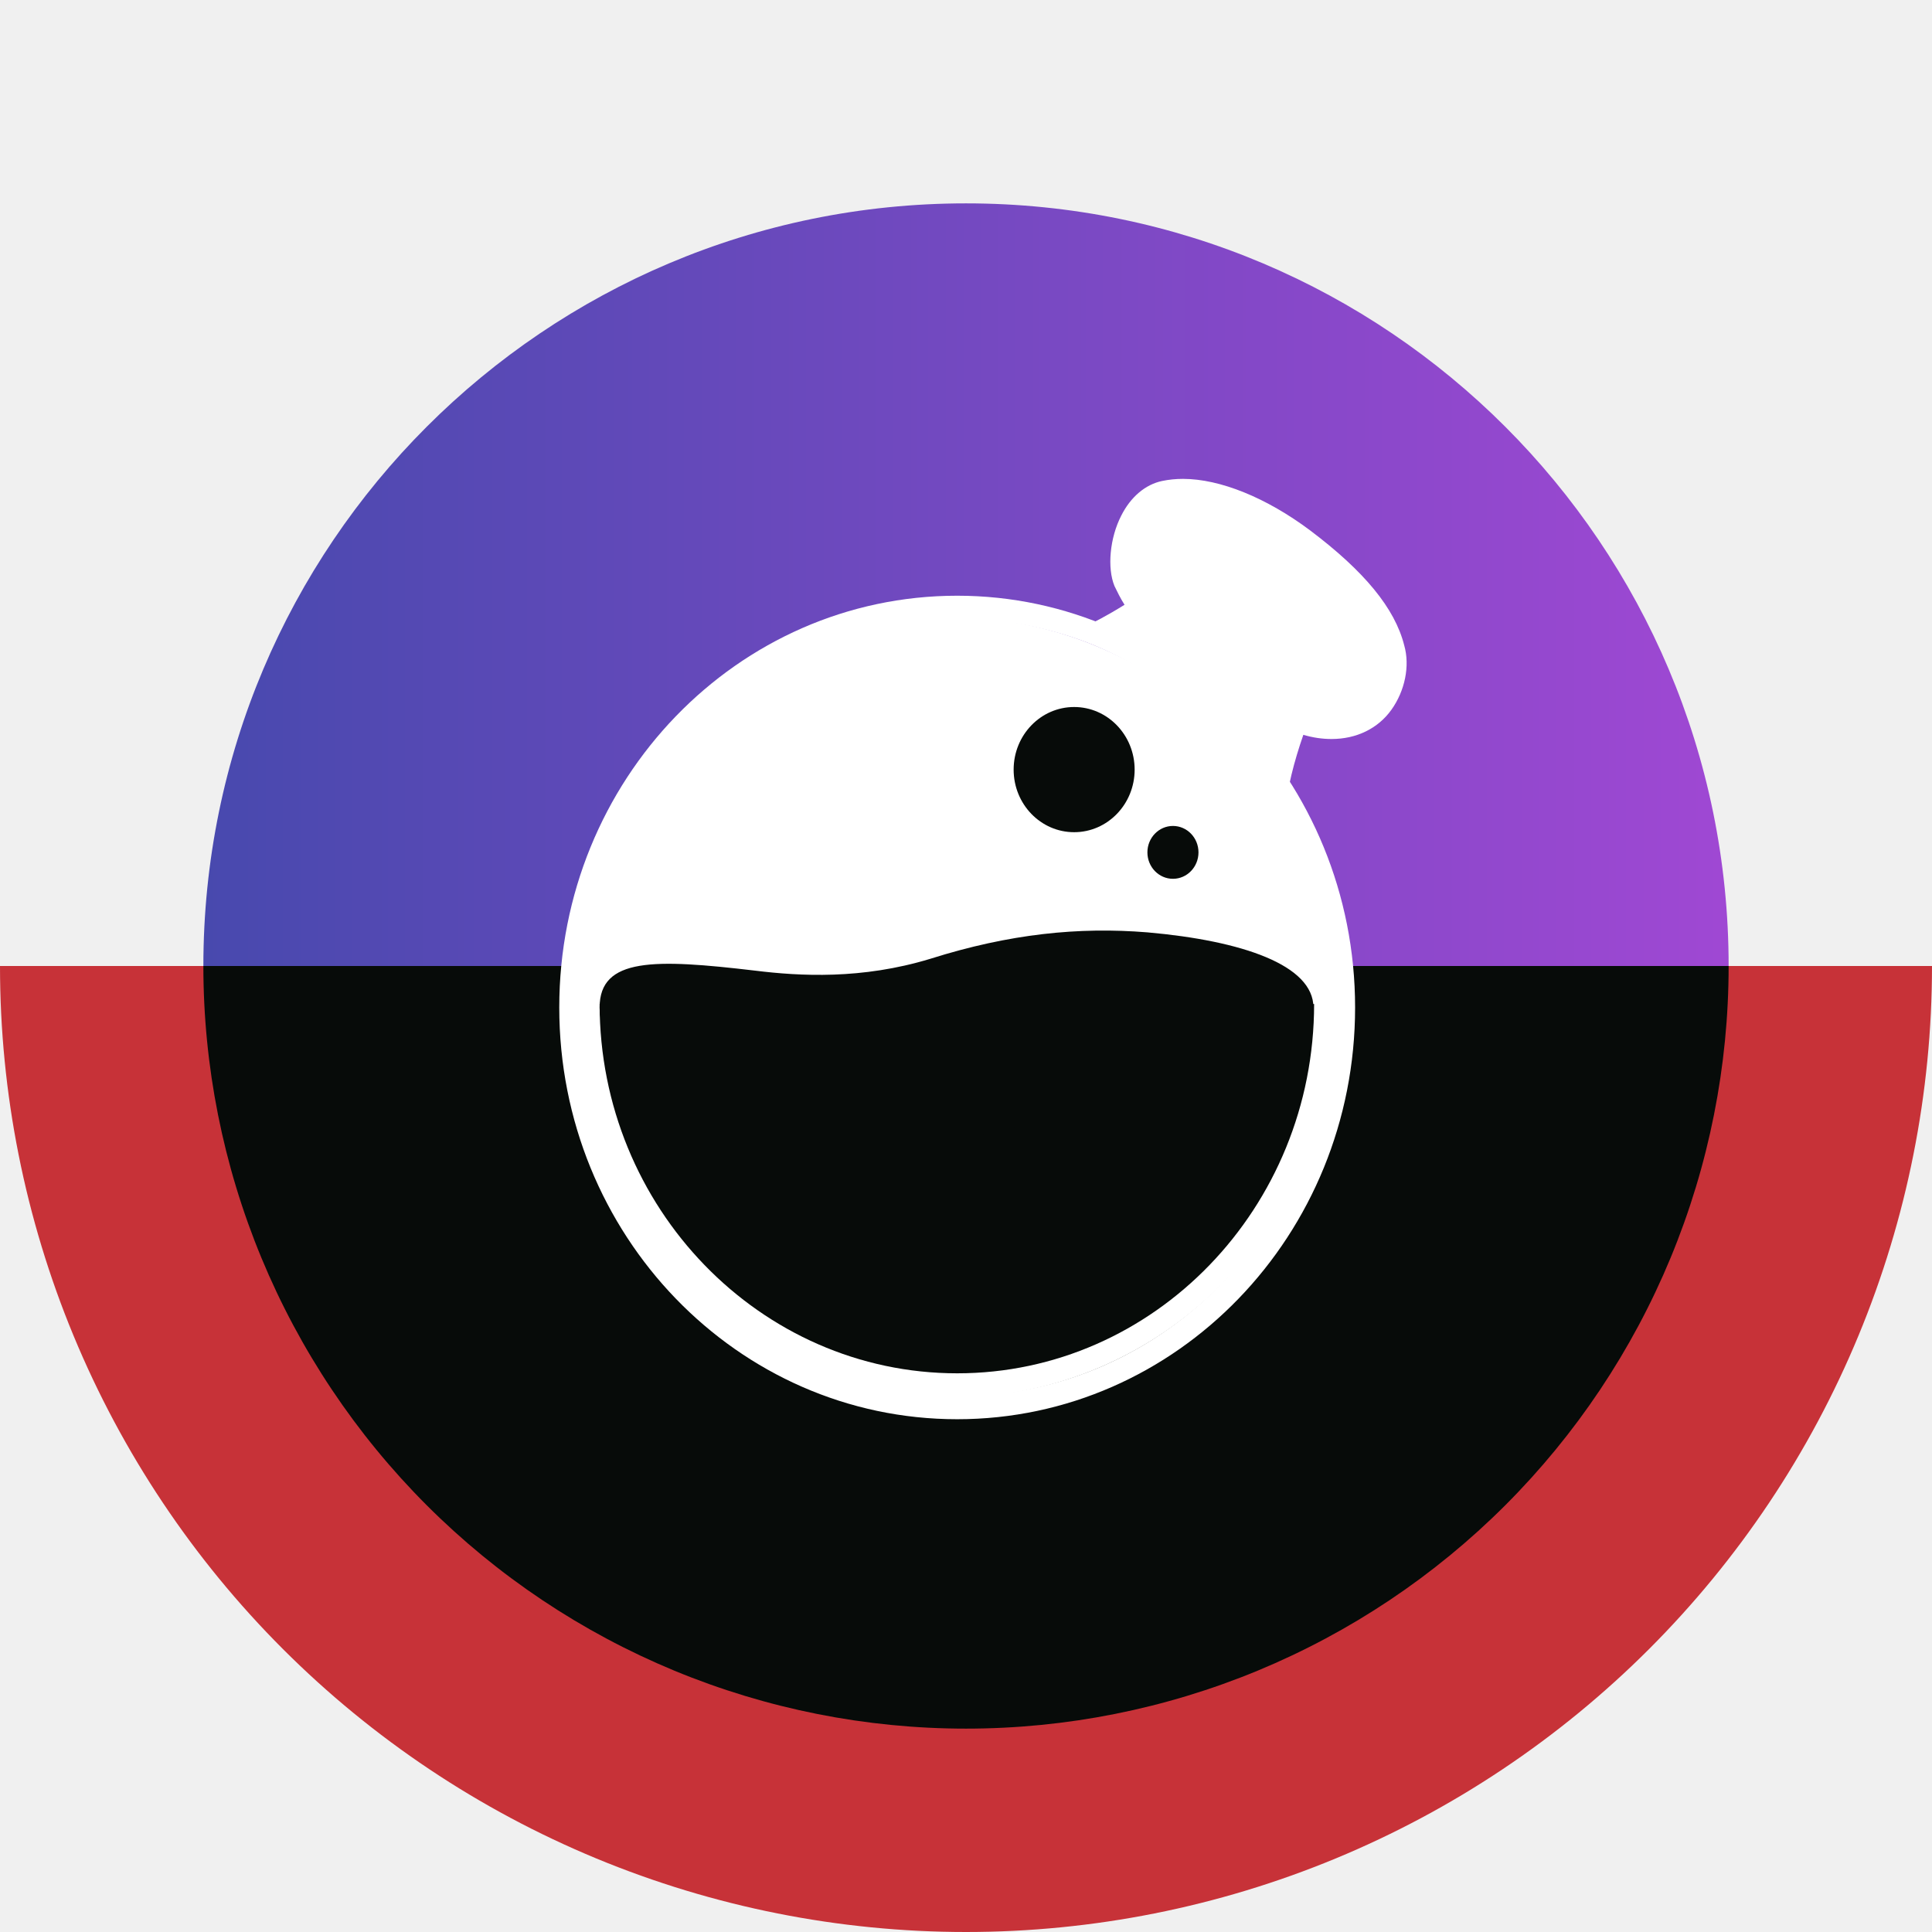
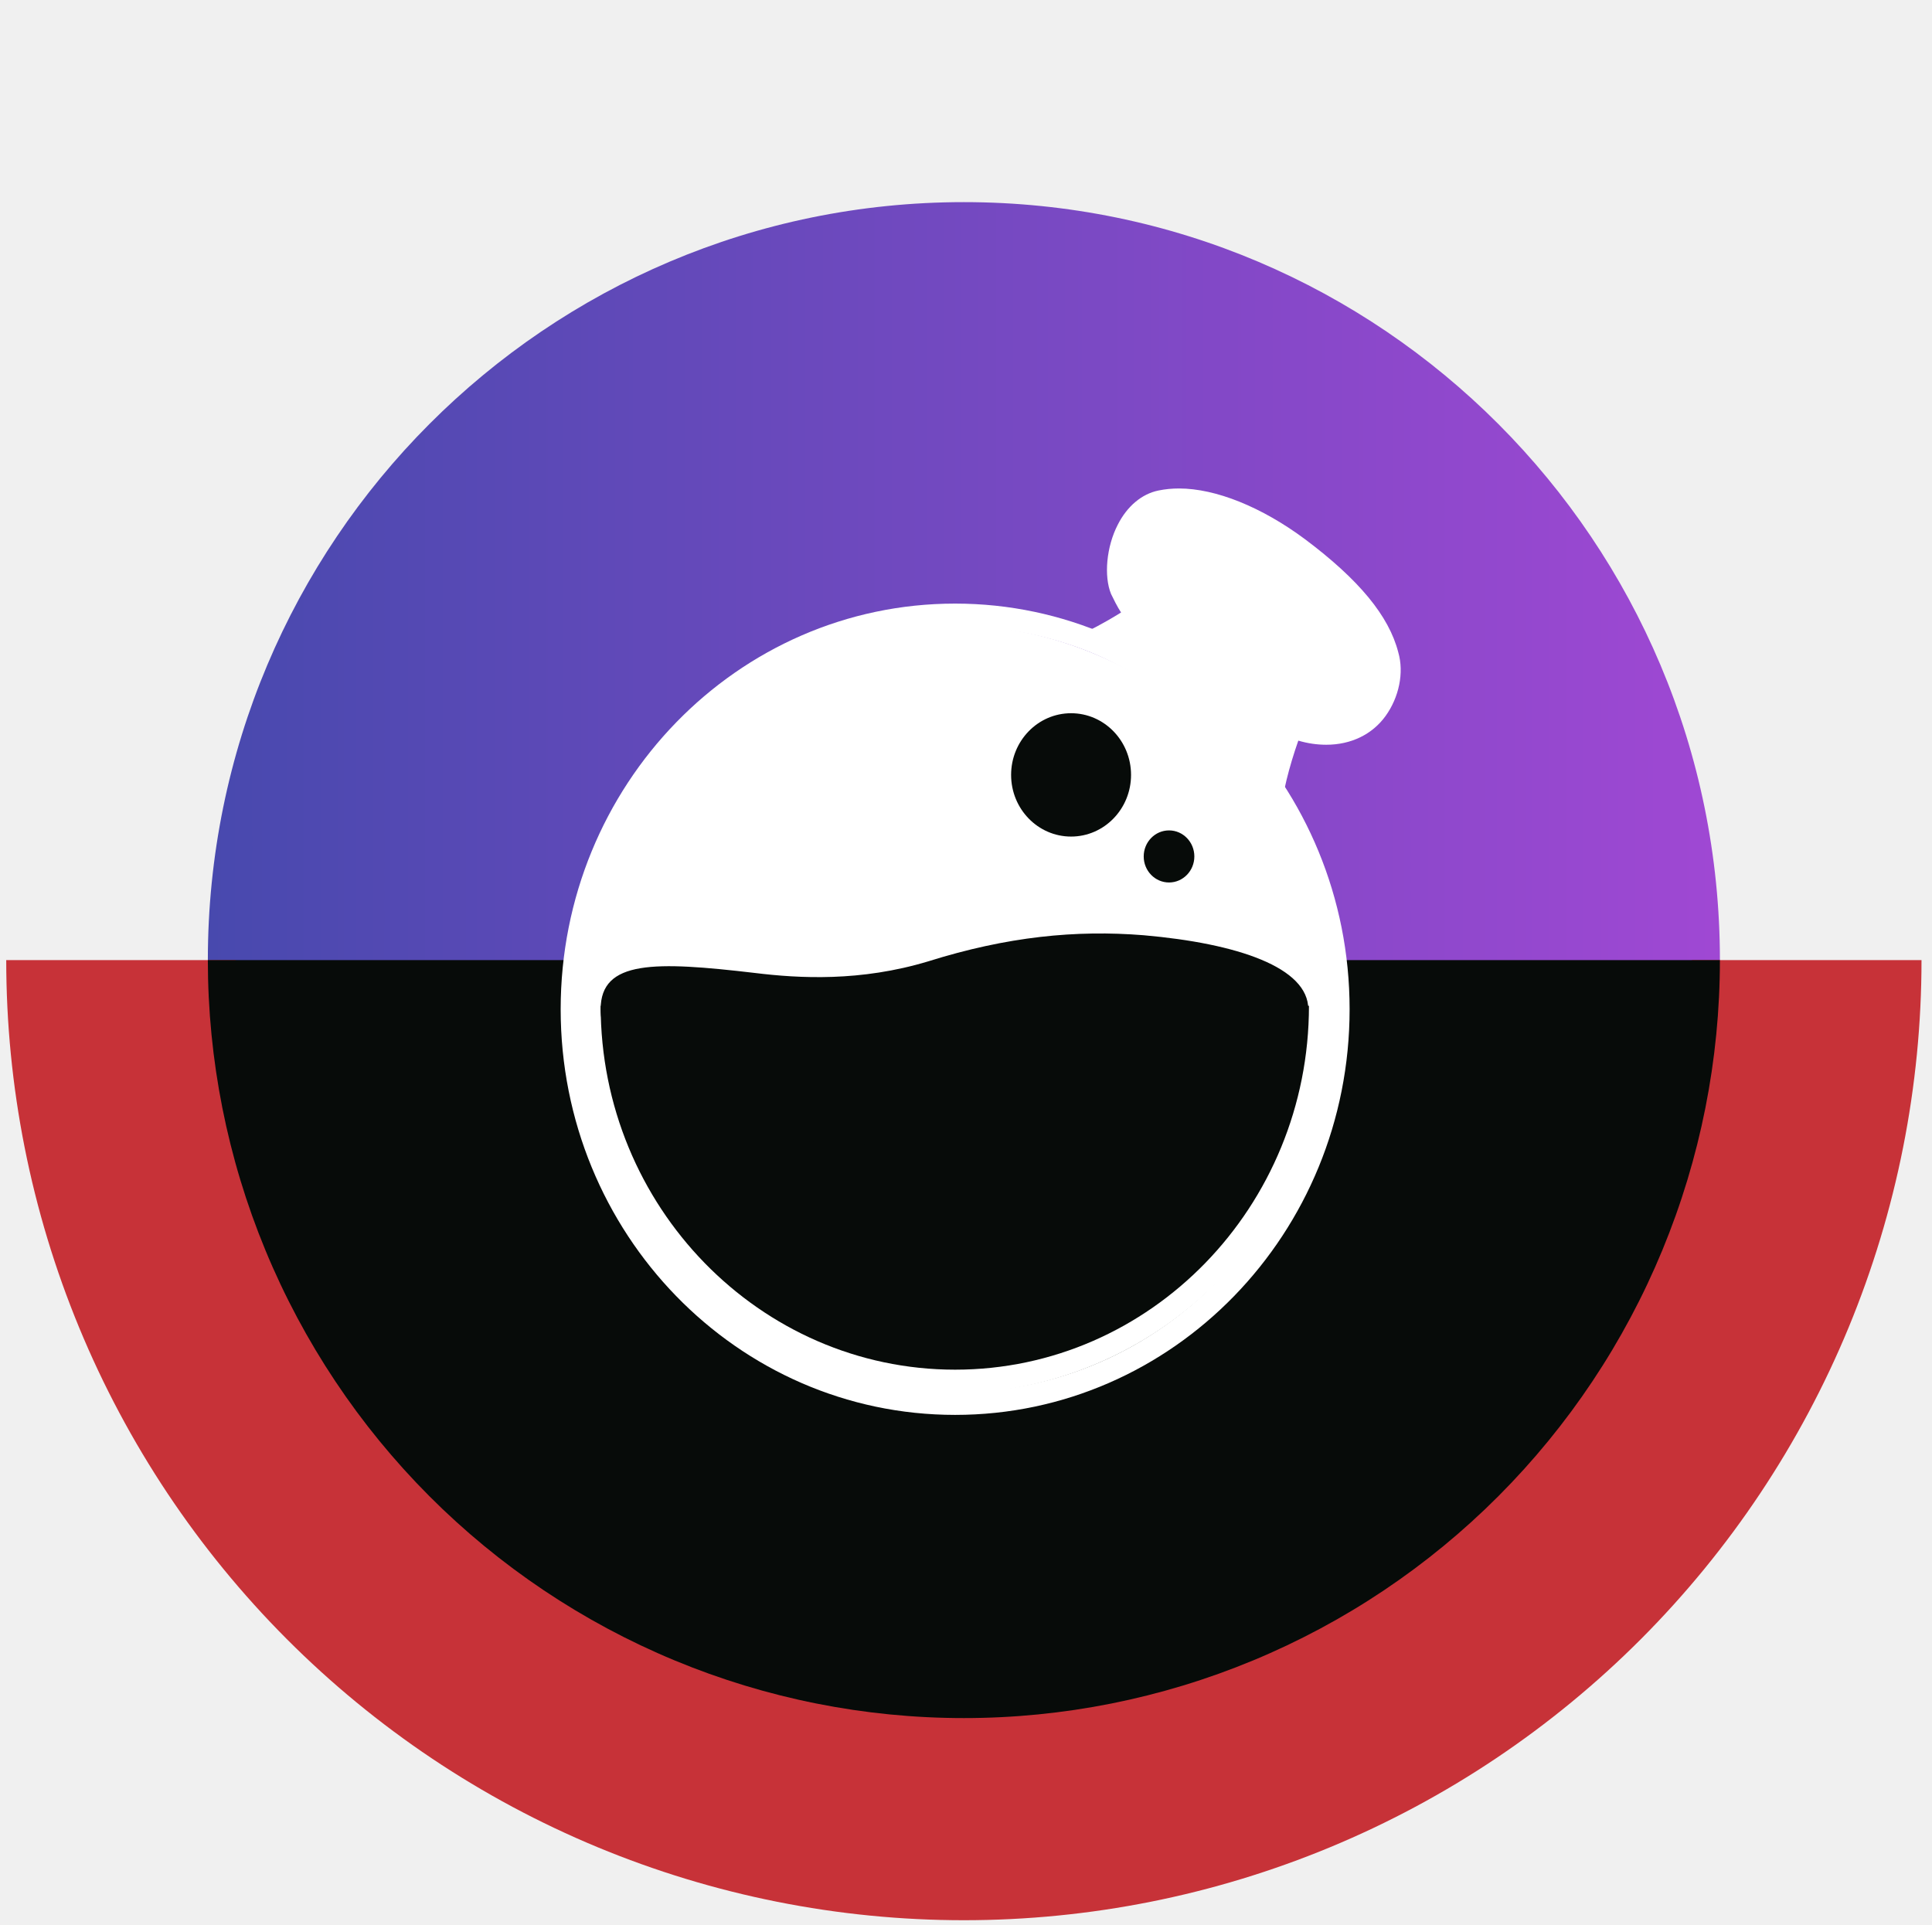
- <svg xmlns="http://www.w3.org/2000/svg" width="114" height="114" viewBox="0 0 114 114" fill="none">
-   <path d="M57 102C81.853 102 102 81.853 102 57C102 32.147 81.853 12 57 12C32.147 12 12 32.147 12 57C12 81.853 32.147 102 57 102Z" fill="url(#paint0_linear_528_609)" />
-   <path d="M114 57C114 64.485 112.526 71.897 109.661 78.813C106.797 85.728 102.598 92.012 97.305 97.305C92.012 102.598 85.728 106.797 78.813 109.661C71.897 112.526 64.485 114 57 114C49.515 114 42.103 112.526 35.187 109.661C28.271 106.797 21.988 102.598 16.695 97.305C11.402 92.012 7.203 85.728 4.339 78.813C1.474 71.897 -6.5439e-07 64.485 0 57H13.662C13.662 62.691 14.782 68.327 16.96 73.585C19.138 78.843 22.331 83.621 26.355 87.645C30.379 91.669 35.157 94.862 40.415 97.04C45.673 99.218 51.309 100.339 57 100.339C62.691 100.339 68.327 99.218 73.585 97.04C78.843 94.862 83.621 91.669 87.645 87.645C91.669 83.621 94.862 78.843 97.04 73.585C99.218 68.327 100.339 62.691 100.339 57H114Z" fill="#C73238" />
-   <path d="M102 57C102 62.91 100.836 68.761 98.575 74.221C96.313 79.68 92.998 84.641 88.82 88.82C84.641 92.998 79.68 96.313 74.221 98.575C68.761 100.836 62.91 102 57 102C51.09 102 45.239 100.836 39.779 98.575C34.32 96.313 29.359 92.998 25.18 88.82C21.002 84.641 17.687 79.68 15.425 74.221C13.164 68.761 12 62.91 12 57L57 57H102Z" fill="#070B09" />
-   <path d="M56.125 82.473C68.639 82.473 78.784 72.164 78.784 59.447C78.784 46.731 68.639 36.422 56.125 36.422C43.611 36.422 33.466 46.731 33.466 59.447C33.466 72.164 43.611 82.473 56.125 82.473Z" fill="white" />
-   <path d="M82.854 38.065C82.299 35.89 80.514 33.715 77.302 31.294C74.724 29.365 71.987 28.257 69.806 28.257C69.369 28.257 68.973 28.298 68.576 28.38C67.585 28.585 66.712 29.324 66.157 30.432C65.483 31.745 65.324 33.51 65.76 34.577C65.919 34.905 66.117 35.316 66.355 35.685C64.253 36.998 63.063 37.367 62.905 37.409C68.378 39.296 72.939 43.236 75.795 48.367L75.834 47.874C75.953 46.52 76.35 44.96 76.905 43.359C77.46 43.524 78.016 43.606 78.571 43.606C80.038 43.606 81.308 42.99 82.101 41.882C82.894 40.774 83.211 39.296 82.854 38.065Z" fill="white" />
-   <path d="M56.48 35.151C43.51 35.151 33 46.027 33 59.447C33 72.868 43.51 83.743 56.48 83.743C69.449 83.743 79.959 72.868 79.959 59.447C79.959 46.027 69.409 35.151 56.48 35.151ZM56.48 82.389C44.224 82.389 34.309 72.129 34.309 59.447C34.309 46.766 44.224 36.505 56.48 36.505C68.735 36.505 78.65 46.766 78.65 59.447C78.65 72.129 68.695 82.389 56.48 82.389Z" fill="white" />
-   <path d="M77.541 59.242C77.541 71.267 68.101 81.034 56.481 81.034C44.86 81.034 35.381 71.267 35.381 59.242H77.541Z" fill="#070B09" />
-   <path d="M77.501 59.447C77.501 56.944 73.297 55.508 67.705 55.015C63.659 54.687 59.574 55.097 54.894 56.575C50.849 57.806 47.2 57.6 44.542 57.272C38.633 56.575 35.381 56.492 35.381 59.447C35.381 63.716 43.789 69.051 56.401 67.204C62.787 66.26 66.079 64.331 69.846 63.018C73.932 61.623 77.501 61.664 77.501 59.447Z" fill="#070B09" />
-   <path d="M63.381 49.105C65.352 49.105 66.951 47.452 66.951 45.412C66.951 43.372 65.352 41.718 63.381 41.718C61.409 41.718 59.811 43.372 59.811 45.412C59.811 47.452 61.409 49.105 63.381 49.105Z" fill="#070B09" />
-   <path d="M69.211 51.855C70.043 51.855 70.718 51.157 70.718 50.295C70.718 49.434 70.043 48.736 69.211 48.736C68.379 48.736 67.704 49.434 67.704 50.295C67.704 51.157 68.379 51.855 69.211 51.855Z" fill="#070B09" />
+ <svg xmlns="http://www.w3.org/2000/svg" width="256" height="255" viewBox="0 0 256 255" fill="none">
+   <path d="M127.719 227.66C183.045 227.66 227.897 182.693 227.897 127.222C227.897 71.751 183.045 26.784 127.719 26.784C72.392 26.784 27.541 71.751 27.541 127.222C27.541 182.693 72.392 227.66 127.719 227.66Z" fill="url(#paint0_linear_2641_10127)" />
+   <path d="M254.61 127.222C254.61 143.929 251.327 160.473 244.95 175.908C238.574 191.343 229.226 205.368 217.444 217.182C205.661 228.995 191.672 238.367 176.277 244.76C160.882 251.153 144.382 254.445 127.718 254.445C111.054 254.445 94.554 251.153 79.159 244.76C63.763 238.367 49.775 228.995 37.992 217.182C26.209 205.368 16.862 191.343 10.485 175.908C4.108 160.473 0.826 143.929 0.826 127.222H31.239C31.239 139.925 33.734 152.503 38.583 164.239C43.431 175.975 50.538 186.638 59.497 195.62C68.456 204.603 79.092 211.728 90.797 216.59C102.502 221.45 115.048 223.952 127.718 223.952C140.388 223.952 152.933 221.45 164.639 216.59C176.344 211.728 186.98 204.603 195.94 195.62C204.898 186.638 212.004 175.975 216.853 164.239C221.701 152.503 224.198 139.925 224.198 127.222H254.61Z" fill="#C73238" />
+   <path d="M227.897 127.222C227.897 140.412 225.305 153.473 220.27 165.658C215.237 177.843 207.857 188.917 198.555 198.243C189.253 207.57 178.21 214.968 166.055 220.015C153.901 225.063 140.874 227.66 127.719 227.66C114.563 227.66 101.536 225.063 89.382 220.015C77.228 214.968 66.185 207.57 56.882 198.243C47.58 188.917 40.201 177.843 35.166 165.658C30.132 153.473 27.541 140.412 27.541 127.222H127.719H227.897Z" fill="#070B09" />
+   <path d="M125.773 184.673C153.631 184.673 176.215 161.867 176.215 133.734C176.215 105.6 153.631 82.793 125.773 82.793C97.914 82.793 75.33 105.6 75.33 133.734C75.33 161.867 97.914 184.673 125.773 184.673Z" fill="white" />
+   <path d="M185.276 86.428C184.041 81.615 180.066 76.803 172.915 71.446C167.176 67.178 161.084 64.727 156.228 64.727C155.256 64.727 154.374 64.818 153.491 64.999C151.283 65.453 149.341 67.088 148.105 69.539C146.604 72.445 146.251 76.349 147.222 78.71C147.575 79.436 148.017 80.344 148.546 81.161C143.867 84.067 141.218 84.884 140.865 84.975C153.05 89.151 163.203 97.868 169.56 109.218L169.648 108.128C169.912 105.132 170.797 101.681 172.032 98.14C173.269 98.504 174.504 98.685 175.741 98.685C179.007 98.685 181.833 97.323 183.598 94.872C185.364 92.42 186.07 89.151 185.276 86.428Z" fill="white" />
+   <path d="M126.561 79.981C97.689 79.981 74.291 104.043 74.291 133.733C74.291 163.424 97.689 187.485 126.561 187.485C155.432 187.485 178.83 163.424 178.83 133.733C178.83 104.043 155.344 79.981 126.561 79.981ZM126.561 184.488C99.278 184.488 77.205 161.79 77.205 133.733C77.205 105.677 99.278 82.978 126.561 82.978C153.843 82.978 175.916 105.677 175.916 133.733C175.916 161.79 153.755 184.488 126.561 184.488Z" fill="white" />
+   <path d="M173.444 133.279C173.444 159.883 152.431 181.493 126.562 181.493C100.692 181.493 79.59 159.883 79.59 133.279H173.444Z" fill="#070B09" />
+   <path d="M173.356 133.733C173.356 128.195 163.998 125.017 151.548 123.927C142.542 123.201 133.448 124.109 123.03 127.377C114.024 130.101 105.901 129.647 99.985 128.921C86.83 127.377 79.59 127.196 79.59 133.733C79.59 143.176 98.308 154.98 126.385 150.894C140.6 148.805 147.928 144.538 156.316 141.633C165.41 138.545 173.356 138.636 173.356 133.733Z" fill="#070B09" />
+   <path d="M141.923 110.852C146.311 110.852 149.869 107.194 149.869 102.681C149.869 98.168 146.311 94.509 141.923 94.509C137.534 94.509 133.977 98.168 133.977 102.681C133.977 107.194 137.534 110.852 141.923 110.852Z" fill="#070B09" />
+   <path d="M154.902 116.936C156.755 116.936 158.257 115.391 158.257 113.485C158.257 111.58 156.755 110.035 154.902 110.035C153.049 110.035 151.547 111.58 151.547 113.485C151.547 115.391 153.049 116.936 154.902 116.936Z" fill="#070B09" />
  <defs>
-     <linearGradient id="paint0_linear_528_609" x1="12.071" y1="56.947" x2="102.122" y2="56.947" gradientUnits="userSpaceOnUse">
+     <linearGradient id="paint0_linear_2641_10127" x1="27.7" y1="127.105" x2="228.168" y2="127.105" gradientUnits="userSpaceOnUse">
      <stop stop-color="#000292" stop-opacity="0.7" />
      <stop offset="1" stop-color="#7D00C7" stop-opacity="0.7" />
    </linearGradient>
  </defs>
</svg>
